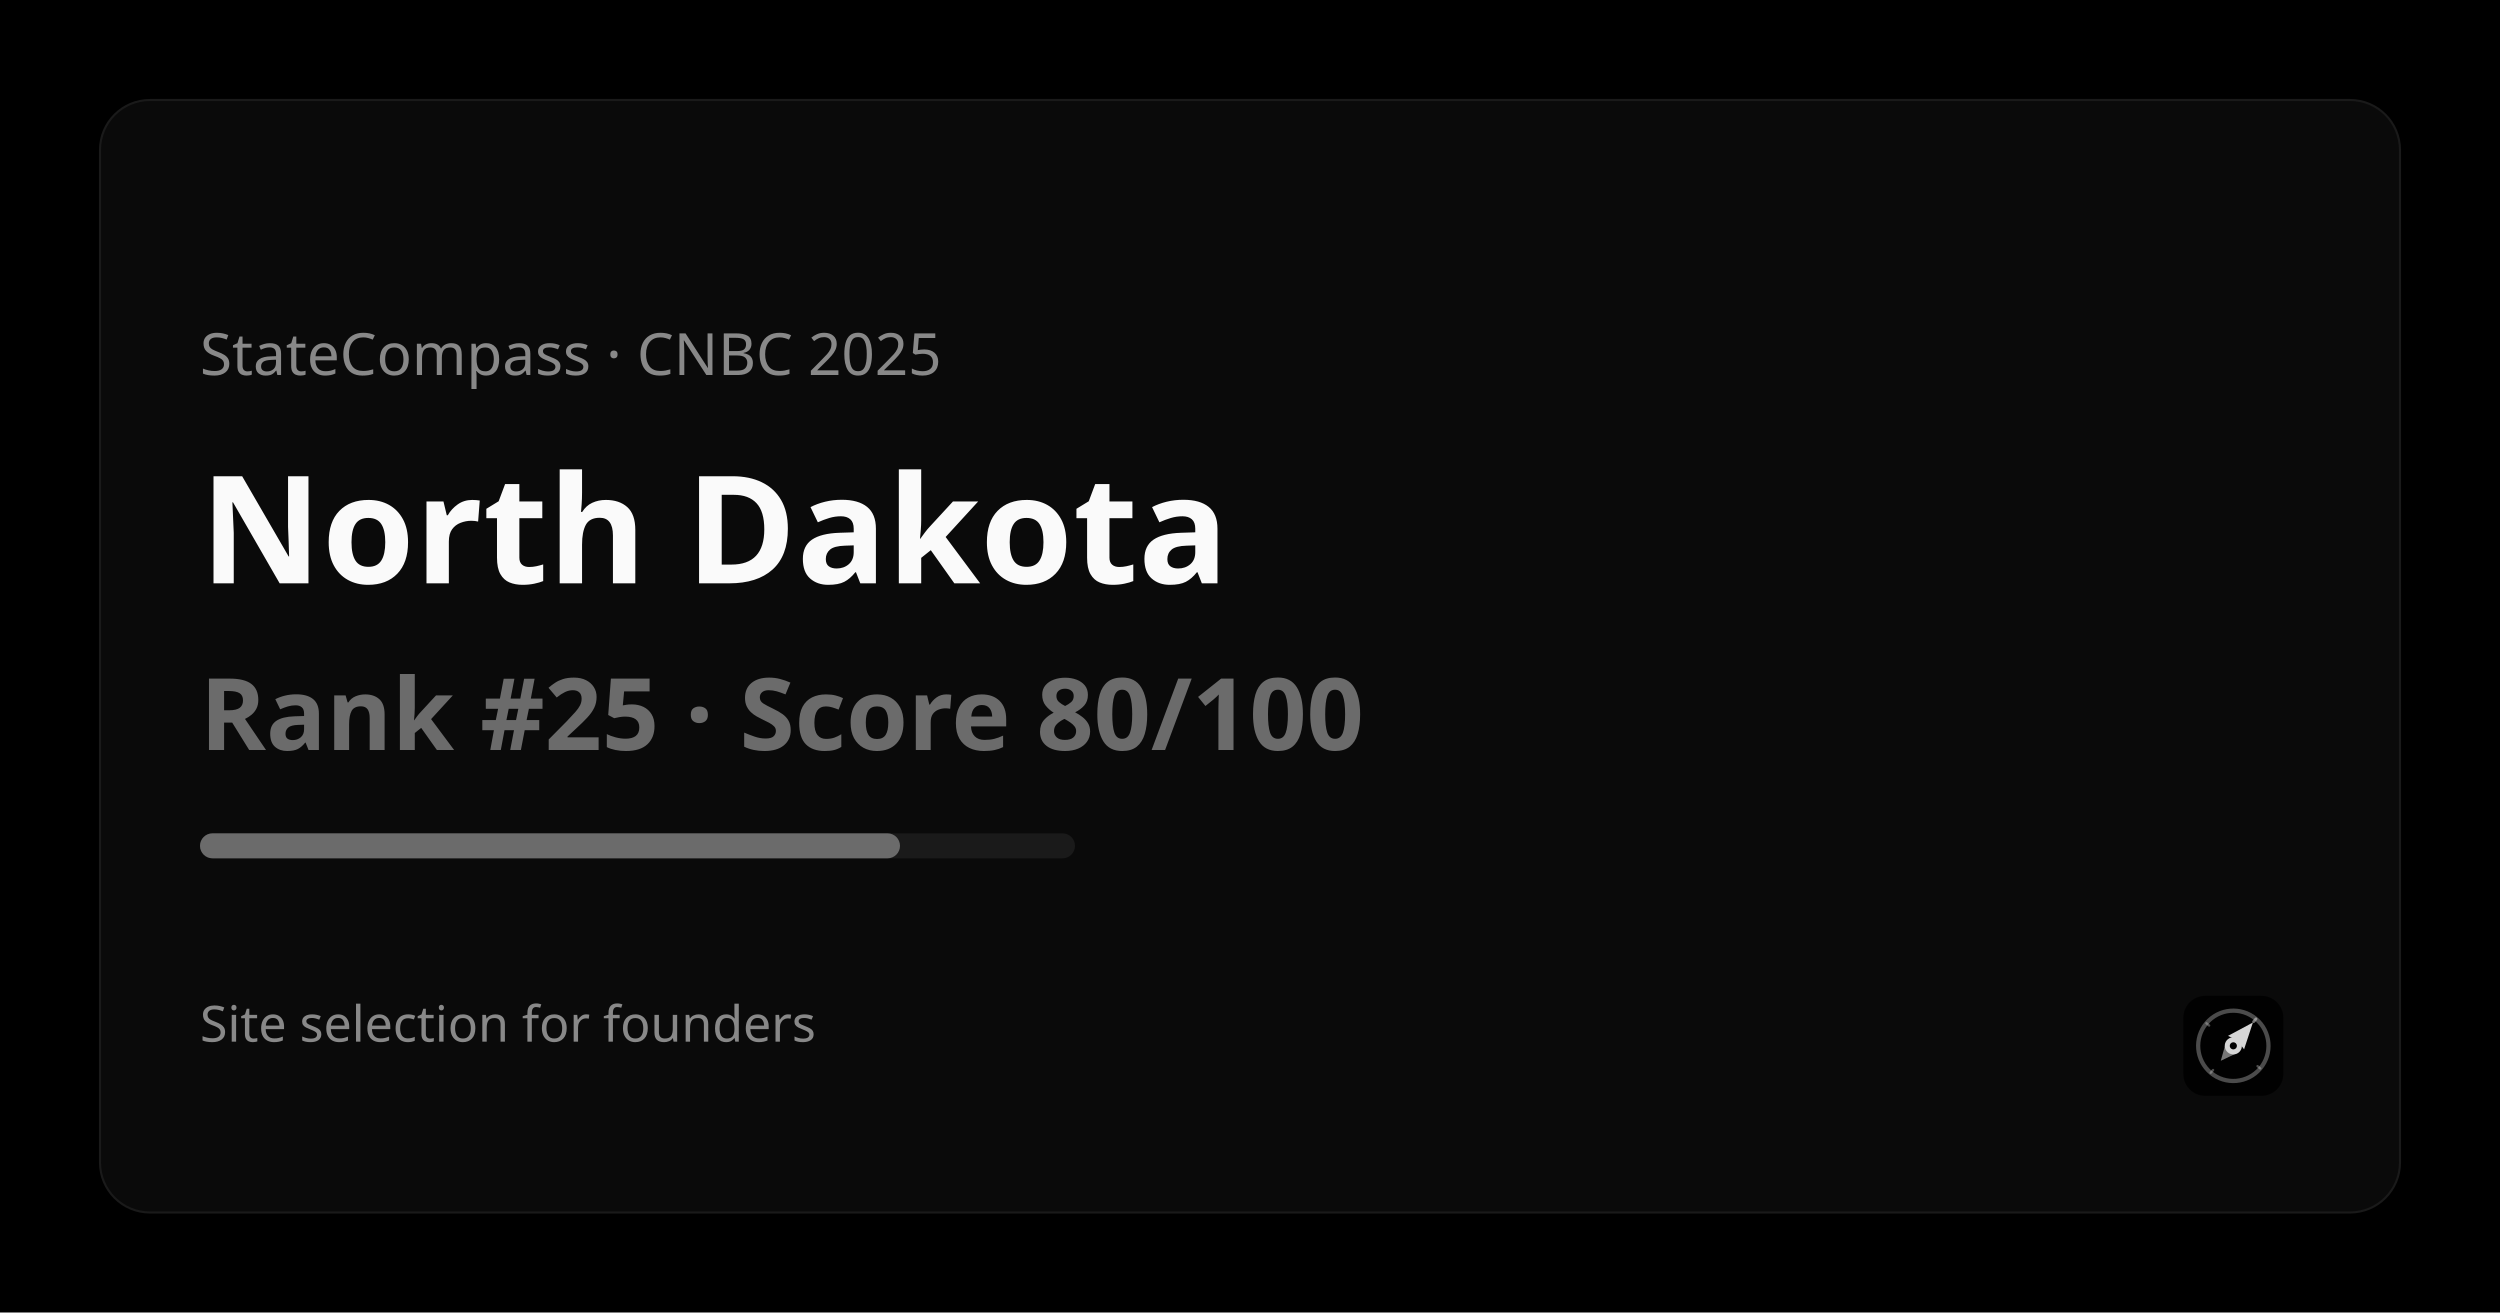
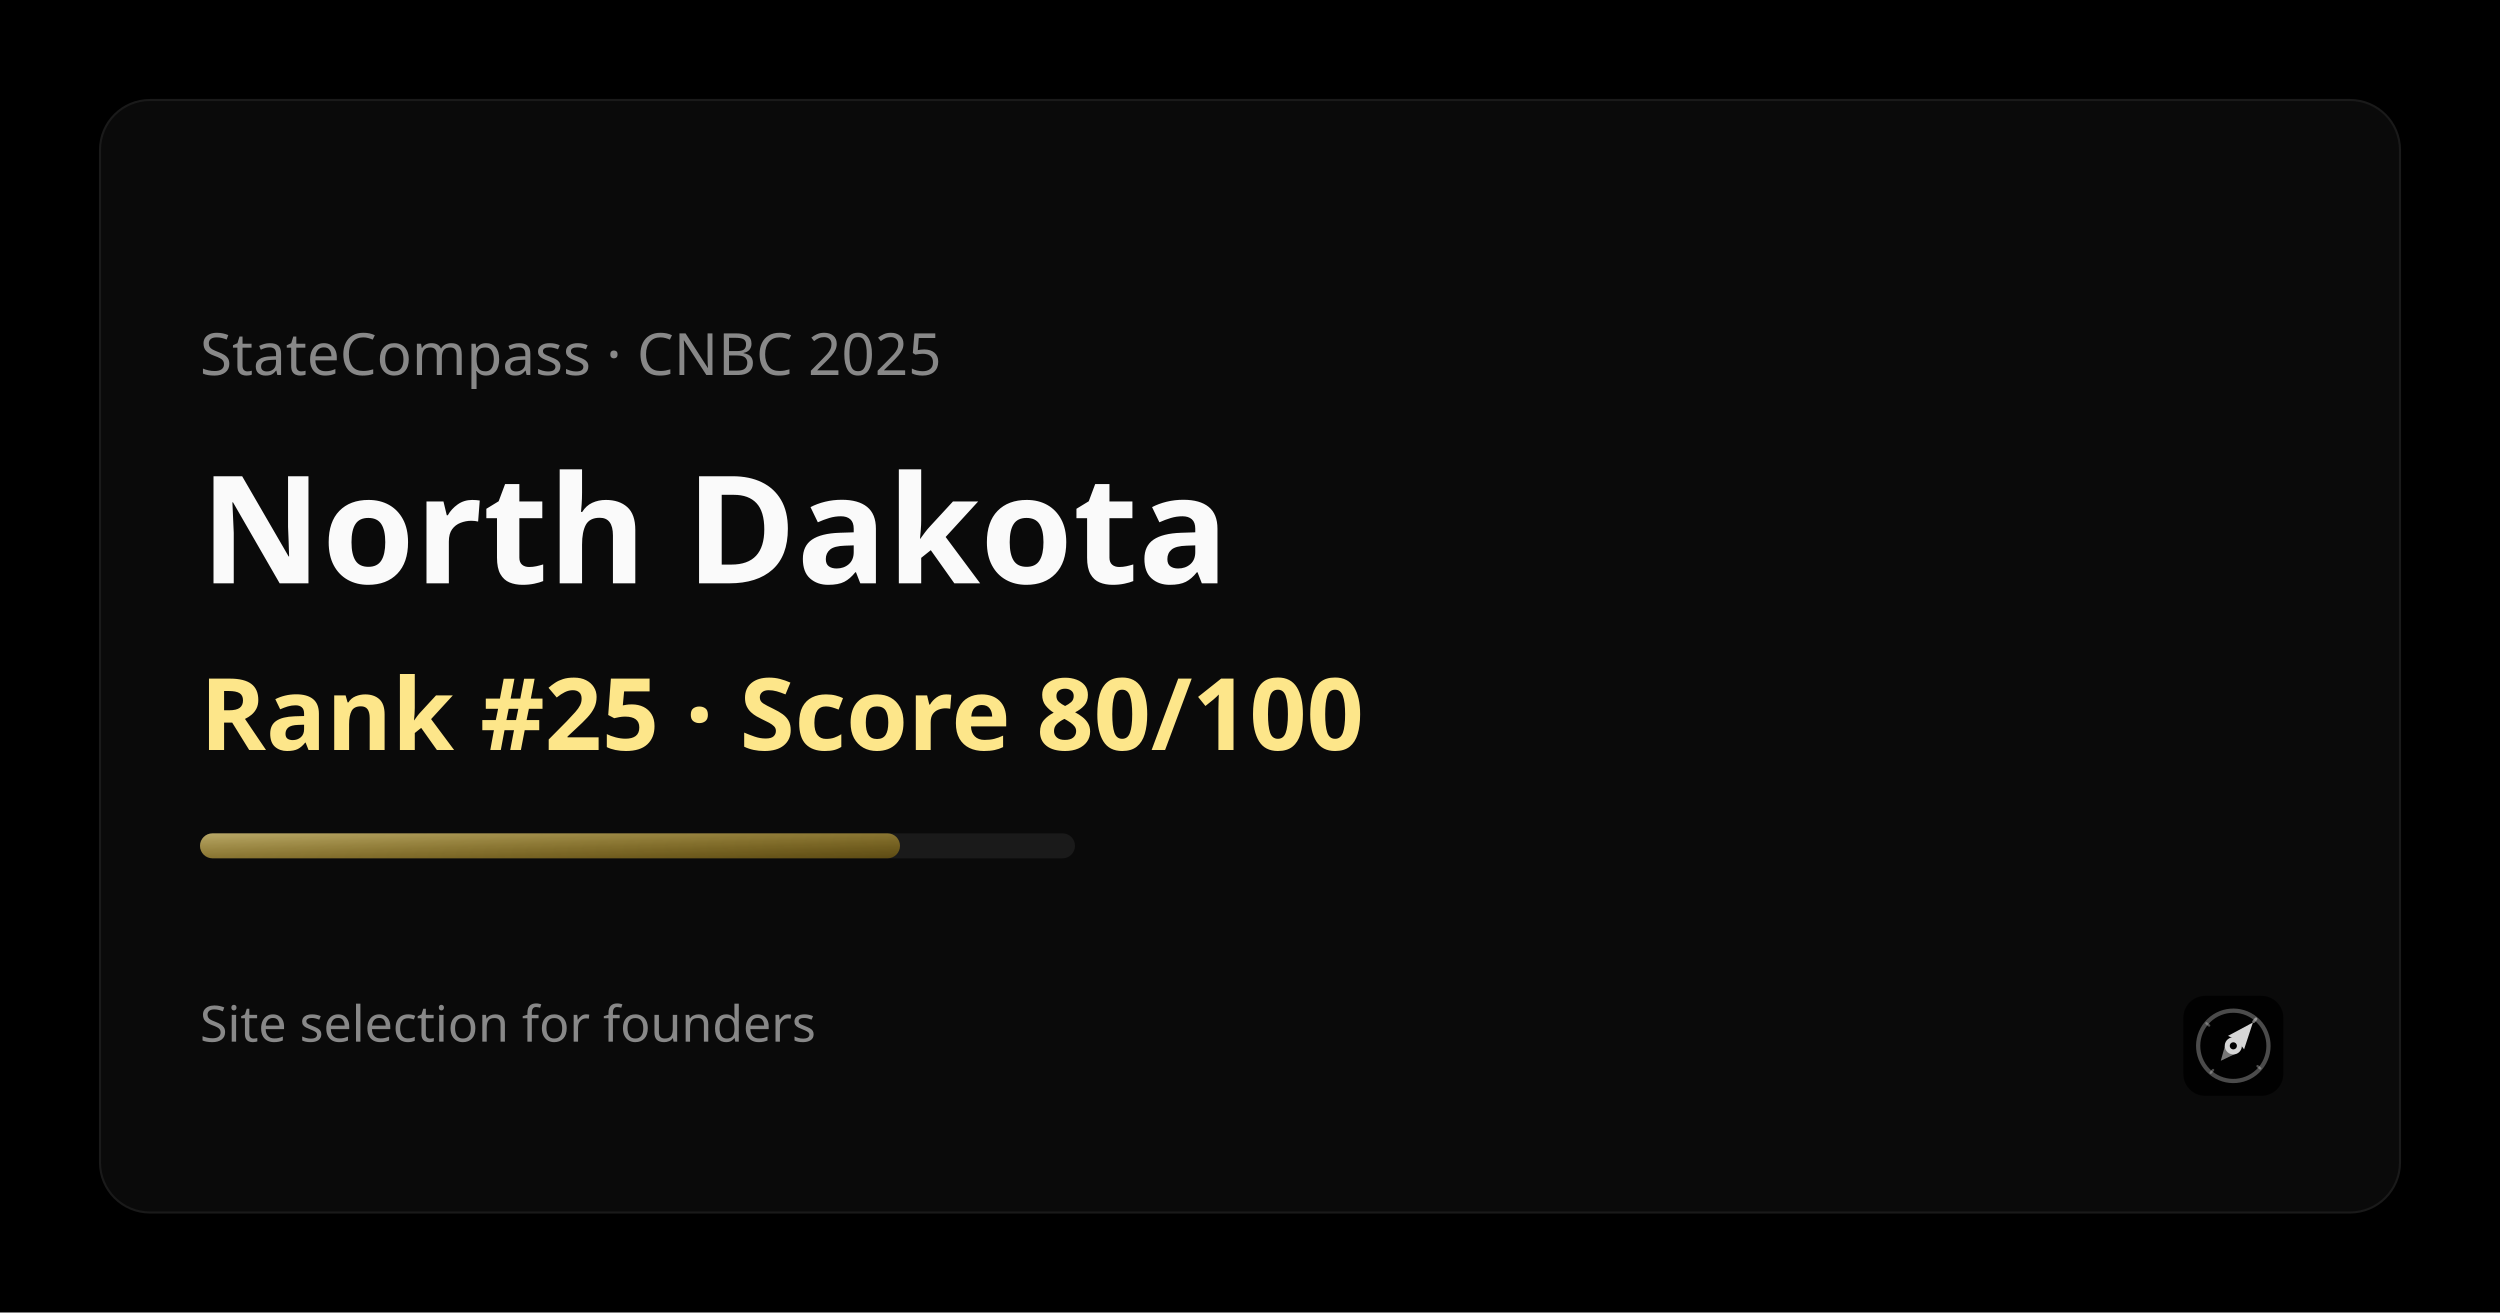
<svg xmlns="http://www.w3.org/2000/svg" width="1200" height="630" viewBox="0 0 1200 630">
+   <defs>
+     <linearGradient id="og-tier-yellow" x1="0%" y1="0%" x2="100%" y2="100%">
+       <stop offset="0%" stop-color="#fde68a" stop-opacity="0.7" />
+       <stop offset="100%" stop-color="#eab308" stop-opacity="0.32" />
+     </linearGradient>
+   </defs>
  <rect width="1200" height="630" fill="#000000" />
  <rect x="48" y="48" width="1104" height="534" rx="24" fill="#0a0a0a" stroke="#1a1a1a" />
  <text x="96" y="180" fill="#888888" font-family="system-ui,sans-serif" font-size="28">StateCompass · CNBC 2025</text>
  <text x="96" y="280" fill="#fafafa" font-family="system-ui,sans-serif" font-size="72" font-weight="700">North Dakota</text>
-   <text x="96" y="360" fill="#6b6b6b" font-family="system-ui,sans-serif" font-size="48" font-weight="600">Rank #25 · Score 80/100</text>
+   <text x="96" y="360" fill="#fde68a" font-family="system-ui,sans-serif" font-size="48" font-weight="600">Rank #25 · Score 80/100</text>
  <rect x="96" y="400" width="420" height="12" rx="6" fill="#1a1a1a" />
-   <rect x="96" y="400" width="336" height="12" rx="6" fill="#6b6b6b" />
+   <rect x="96" y="400" width="336" height="12" rx="6" fill="url(#og-tier-yellow)" />
  <text x="96" y="500" fill="#888888" font-family="system-ui,sans-serif" font-size="24">Site selection for founders</text>
  <g transform="translate(1104, 534)" opacity="0.85">
    <g transform="translate(-56, -56)">
      <rect width="48" height="48" rx="10.5" fill="#000000" />
      <g transform="translate(24.00,24.00) rotate(40)">
        <circle cx="0" cy="0" r="16.88" fill="none" stroke="#fafafa" stroke-width="2.03" opacity="0.35" />
        <line x1="0" y1="-16.88" x2="0" y2="-15.15" stroke="#fafafa" stroke-width="1.35" stroke-linecap="round" opacity="0.55" />
        <line x1="16.88" y1="0" x2="15.15" y2="0" stroke="#fafafa" stroke-width="1.12" stroke-linecap="round" opacity="0.35" />
        <line x1="0" y1="16.88" x2="0" y2="15.15" stroke="#fafafa" stroke-width="1.12" stroke-linecap="round" opacity="0.35" />
        <line x1="-16.88" y1="0" x2="-15.15" y2="0" stroke="#fafafa" stroke-width="1.12" stroke-linecap="round" opacity="0.35" />
        <path d="M 0,-14.62 L -5.03,-2.03 L 0,-3.22 L 5.03,-2.03 Z" fill="#fafafa" />
        <path d="M 0,9.38 L -3.53,1.58 L 0,0.22 L 3.53,1.58 Z" fill="#8a8a8a" />
        <circle cx="0" cy="0" r="4.12" fill="#fafafa" />
        <circle cx="0" cy="0" r="1.72" fill="#000000" />
      </g>
    </g>
  </g>
</svg>
